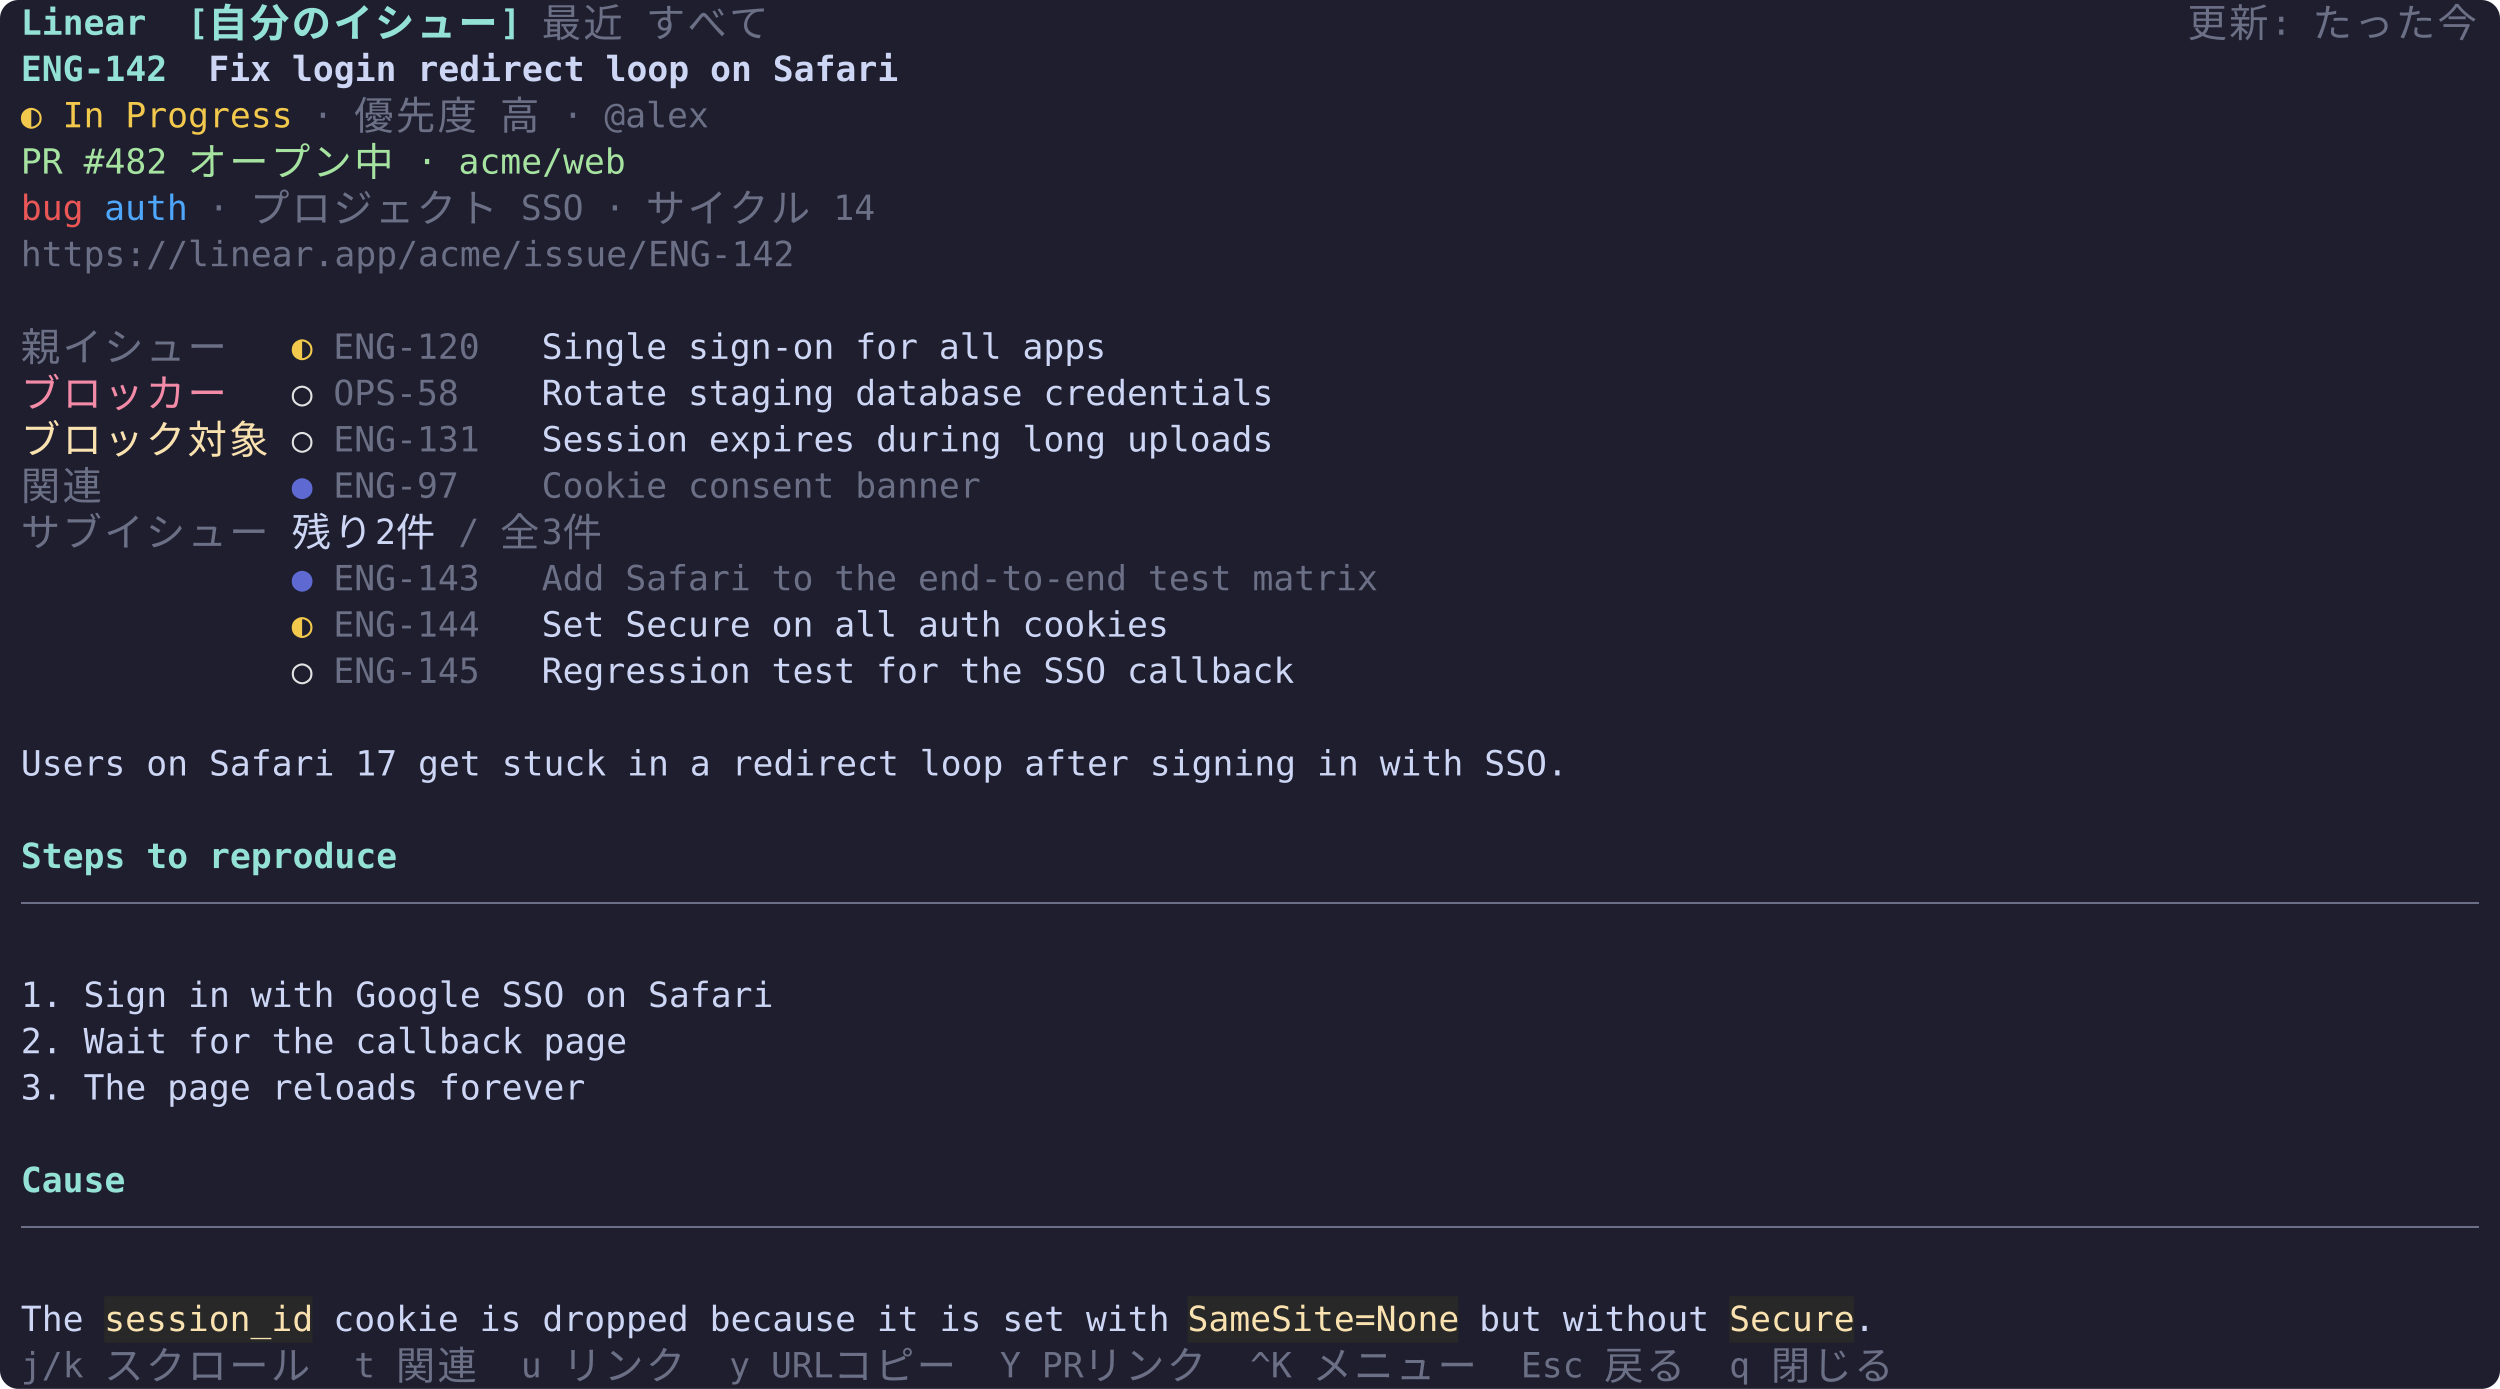
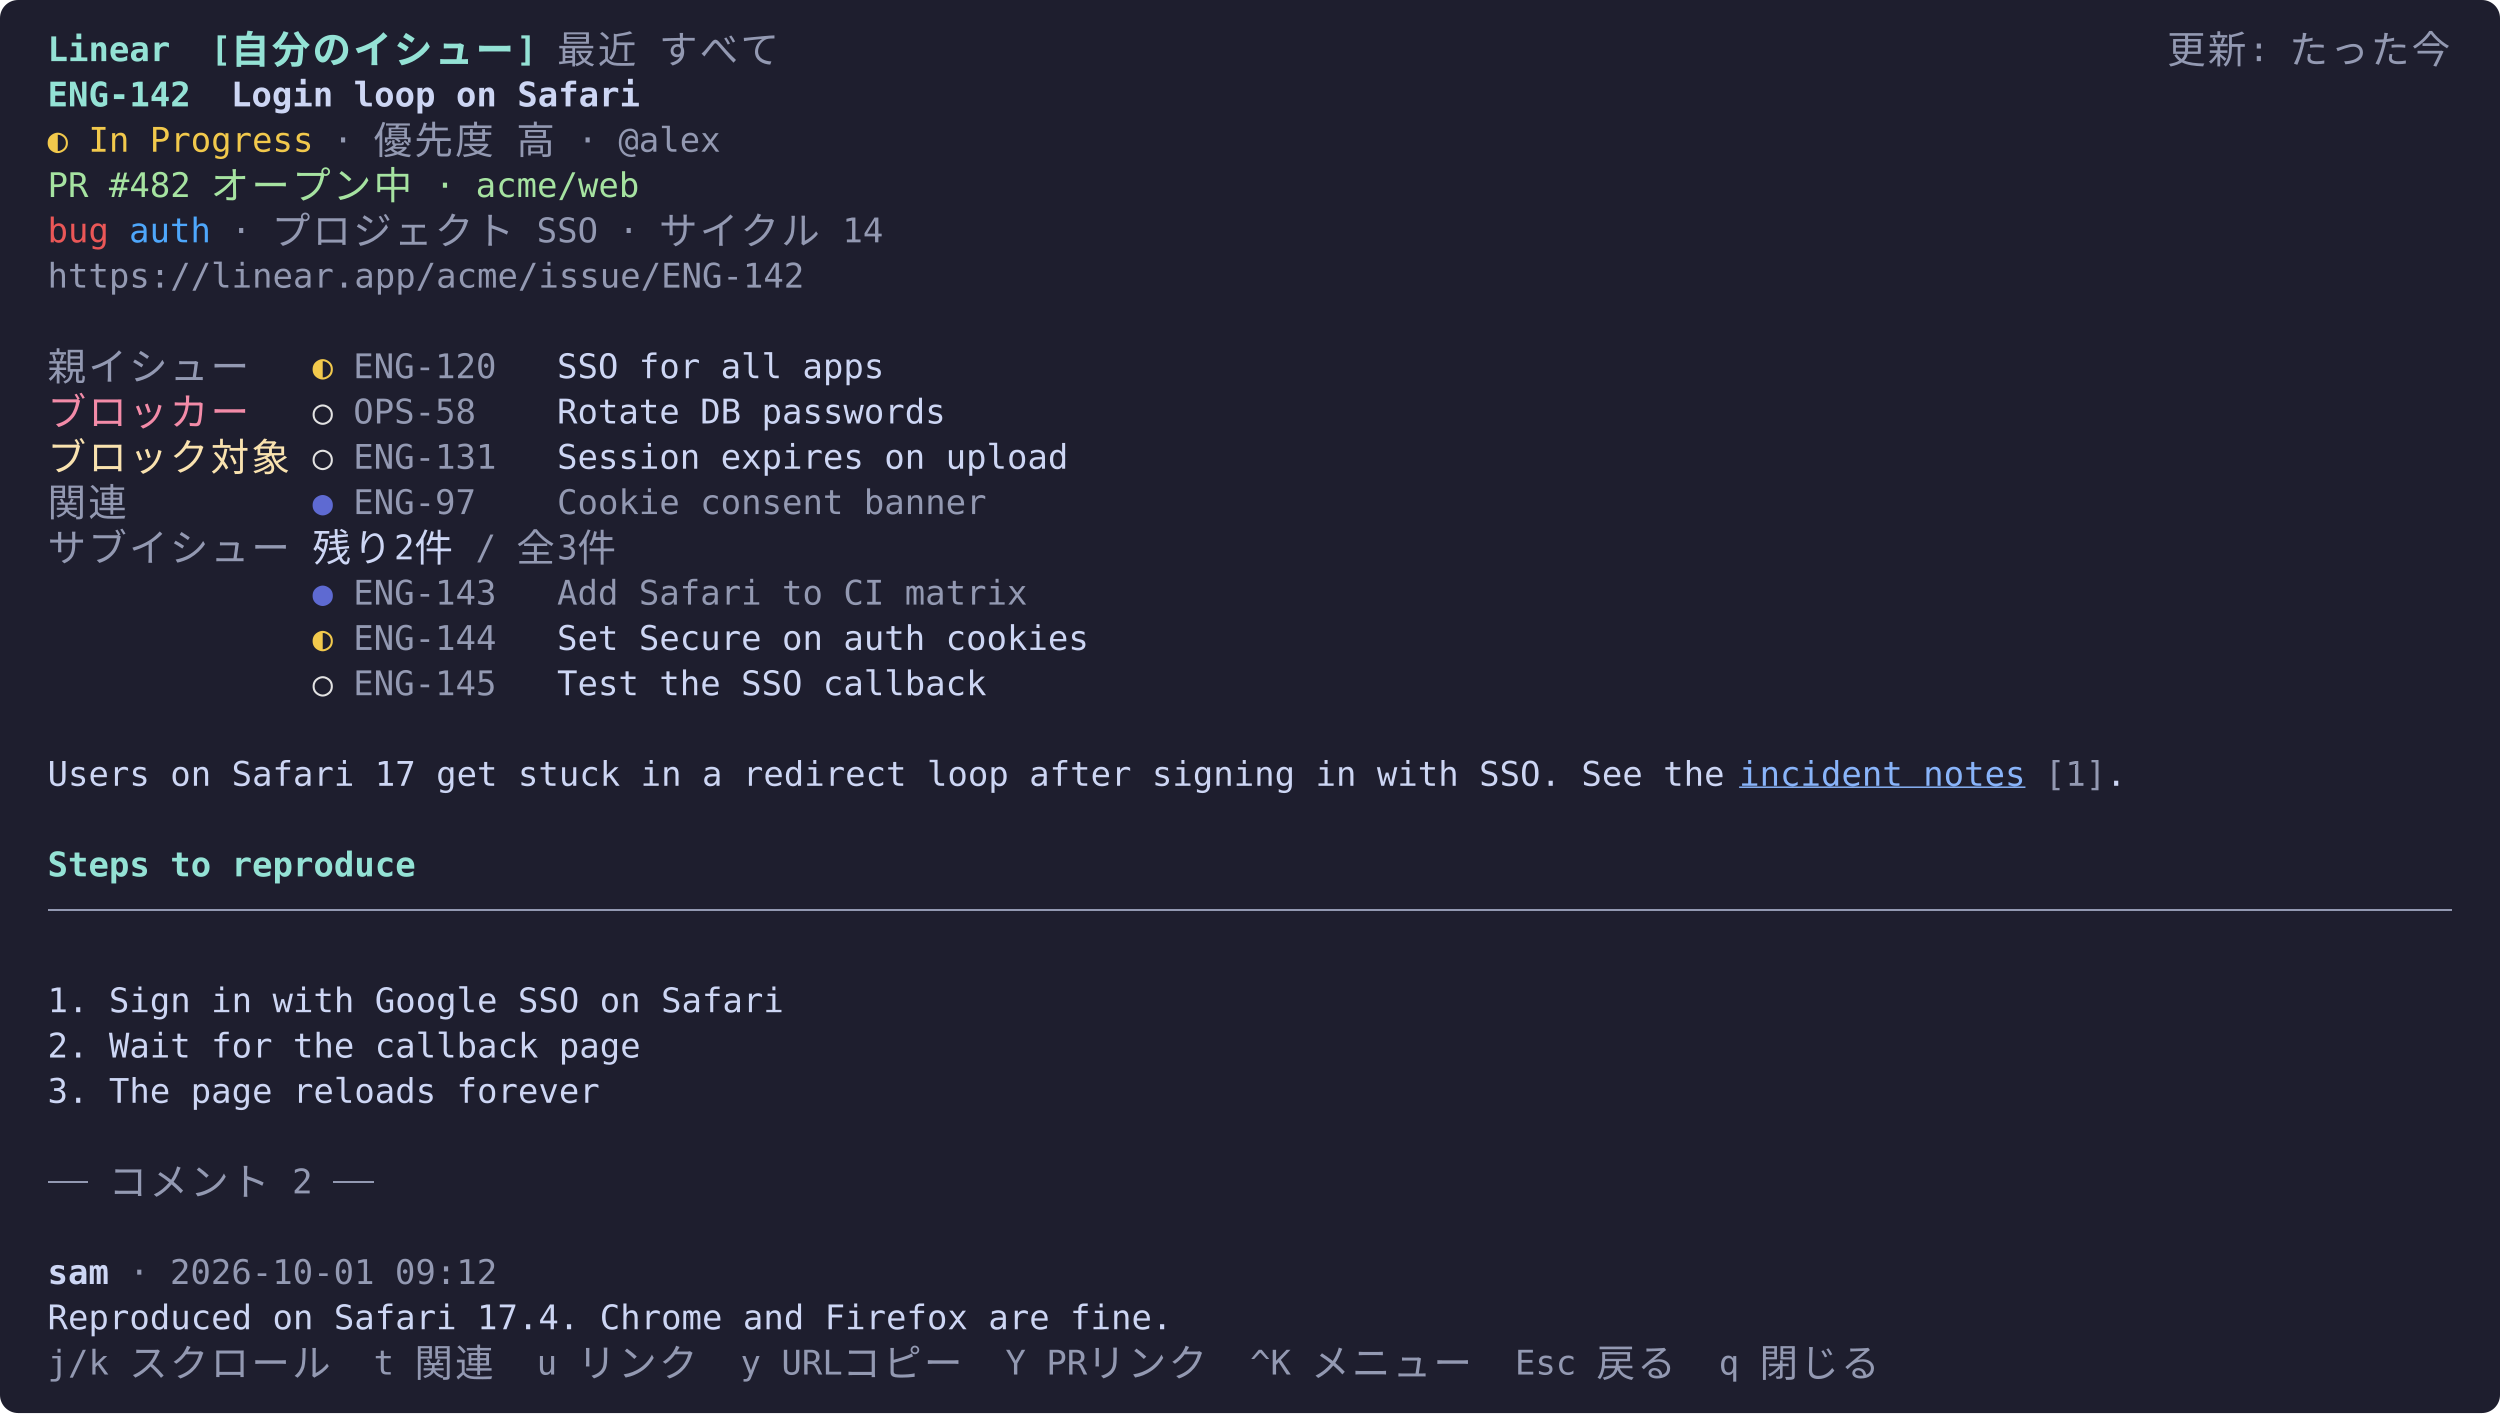
- <svg xmlns="http://www.w3.org/2000/svg" xml:lang="ja" width="1080" height="600" viewBox="0 0 1080 600" font-family="ui-monospace, 'SF Mono', Menlo, Consolas, 'DejaVu Sans Mono', 'Hiragino Sans', 'Noto Sans CJK JP', 'Noto Sans JP', monospace" font-size="15">
-   <rect width="1080" height="600" rx="8" fill="#1e1e2e" />
-   <rect x="45" y="560" width="90" height="20" fill="#282828" />
-   <rect x="513" y="560" width="117" height="20" fill="#282828" />
-   <rect x="747" y="560" width="54" height="20" fill="#282828" />
-   <path d="M9 390H13M13 390H18M18 390H22M22 390H27M27 390H31M31 390H36M36 390H40M40 390H45M45 390H49M49 390H54M54 390H58M58 390H63M63 390H67M67 390H72M72 390H76M76 390H81M81 390H85M85 390H90M90 390H94M94 390H99M99 390H103M103 390H108M108 390H112M112 390H117M117 390H121M121 390H126M126 390H130M130 390H135M135 390H139M139 390H144M144 390H148M148 390H153M153 390H157M157 390H162M162 390H166M166 390H171M171 390H175M175 390H180M180 390H184M184 390H189M189 390H193M193 390H198M198 390H202M202 390H207M207 390H211M211 390H216M216 390H220M220 390H225M225 390H229M229 390H234M234 390H238M238 390H243M243 390H247M247 390H252M252 390H256M256 390H261M261 390H265M265 390H270M270 390H274M274 390H279M279 390H283M283 390H288M288 390H292M292 390H297M297 390H301M301 390H306M306 390H310M310 390H315M315 390H319M319 390H324M324 390H328M328 390H333M333 390H337M337 390H342M342 390H346M346 390H351M351 390H355M355 390H360M360 390H364M364 390H369M369 390H373M373 390H378M378 390H382M382 390H387M387 390H391M391 390H396M396 390H400M400 390H405M405 390H409M409 390H414M414 390H418M418 390H423M423 390H427M427 390H432M432 390H436M436 390H441M441 390H445M445 390H450M450 390H454M454 390H459M459 390H463M463 390H468M468 390H472M472 390H477M477 390H481M481 390H486M486 390H490M490 390H495M495 390H499M499 390H504M504 390H508M508 390H513M513 390H517M517 390H522M522 390H526M526 390H531M531 390H535M535 390H540M540 390H544M544 390H549M549 390H553M553 390H558M558 390H562M562 390H567M567 390H571M571 390H576M576 390H580M580 390H585M585 390H589M589 390H594M594 390H598M598 390H603M603 390H607M607 390H612M612 390H616M616 390H621M621 390H625M625 390H630M630 390H634M634 390H639M639 390H643M643 390H648M648 390H652M652 390H657M657 390H661M661 390H666M666 390H670M670 390H675M675 390H679M679 390H684M684 390H688M688 390H693M693 390H697M697 390H702M702 390H706M706 390H711M711 390H715M715 390H720M720 390H724M724 390H729M729 390H733M733 390H738M738 390H742M742 390H747M747 390H751M751 390H756M756 390H760M760 390H765M765 390H769M769 390H774M774 390H778M778 390H783M783 390H787M787 390H792M792 390H796M796 390H801M801 390H805M805 390H810M810 390H814M814 390H819M819 390H823M823 390H828M828 390H832M832 390H837M837 390H841M841 390H846M846 390H850M850 390H855M855 390H859M859 390H864M864 390H868M868 390H873M873 390H877M877 390H882M882 390H886M886 390H891M891 390H895M895 390H900M900 390H904M904 390H909M909 390H913M913 390H918M918 390H922M922 390H927M927 390H931M931 390H936M936 390H940M940 390H945M945 390H949M949 390H954M954 390H958M958 390H963M963 390H967M967 390H972M972 390H976M976 390H981M981 390H985M985 390H990M990 390H994M994 390H999M999 390H1003M1003 390H1008M1008 390H1012M1012 390H1017M1017 390H1021M1021 390H1026M1026 390H1030M1030 390H1035M1035 390H1039M1039 390H1044M1044 390H1048M1048 390H1053M1053 390H1057M1057 390H1062M1062 390H1066M1066 390H1071M9 530H13M13 530H18M18 530H22M22 530H27M27 530H31M31 530H36M36 530H40M40 530H45M45 530H49M49 530H54M54 530H58M58 530H63M63 530H67M67 530H72M72 530H76M76 530H81M81 530H85M85 530H90M90 530H94M94 530H99M99 530H103M103 530H108M108 530H112M112 530H117M117 530H121M121 530H126M126 530H130M130 530H135M135 530H139M139 530H144M144 530H148M148 530H153M153 530H157M157 530H162M162 530H166M166 530H171M171 530H175M175 530H180M180 530H184M184 530H189M189 530H193M193 530H198M198 530H202M202 530H207M207 530H211M211 530H216M216 530H220M220 530H225M225 530H229M229 530H234M234 530H238M238 530H243M243 530H247M247 530H252M252 530H256M256 530H261M261 530H265M265 530H270M270 530H274M274 530H279M279 530H283M283 530H288M288 530H292M292 530H297M297 530H301M301 530H306M306 530H310M310 530H315M315 530H319M319 530H324M324 530H328M328 530H333M333 530H337M337 530H342M342 530H346M346 530H351M351 530H355M355 530H360M360 530H364M364 530H369M369 530H373M373 530H378M378 530H382M382 530H387M387 530H391M391 530H396M396 530H400M400 530H405M405 530H409M409 530H414M414 530H418M418 530H423M423 530H427M427 530H432M432 530H436M436 530H441M441 530H445M445 530H450M450 530H454M454 530H459M459 530H463M463 530H468M468 530H472M472 530H477M477 530H481M481 530H486M486 530H490M490 530H495M495 530H499M499 530H504M504 530H508M508 530H513M513 530H517M517 530H522M522 530H526M526 530H531M531 530H535M535 530H540M540 530H544M544 530H549M549 530H553M553 530H558M558 530H562M562 530H567M567 530H571M571 530H576M576 530H580M580 530H585M585 530H589M589 530H594M594 530H598M598 530H603M603 530H607M607 530H612M612 530H616M616 530H621M621 530H625M625 530H630M630 530H634M634 530H639M639 530H643M643 530H648M648 530H652M652 530H657M657 530H661M661 530H666M666 530H670M670 530H675M675 530H679M679 530H684M684 530H688M688 530H693M693 530H697M697 530H702M702 530H706M706 530H711M711 530H715M715 530H720M720 530H724M724 530H729M729 530H733M733 530H738M738 530H742M742 530H747M747 530H751M751 530H756M756 530H760M760 530H765M765 530H769M769 530H774M774 530H778M778 530H783M783 530H787M787 530H792M792 530H796M796 530H801M801 530H805M805 530H810M810 530H814M814 530H819M819 530H823M823 530H828M828 530H832M832 530H837M837 530H841M841 530H846M846 530H850M850 530H855M855 530H859M859 530H864M864 530H868M868 530H873M873 530H877M877 530H882M882 530H886M886 530H891M891 530H895M895 530H900M900 530H904M904 530H909M909 530H913M913 530H918M918 530H922M922 530H927M927 530H931M931 530H936M936 530H940M940 530H945M945 530H949M949 530H954M954 530H958M958 530H963M963 530H967M967 530H972M972 530H976M976 530H981M981 530H985M985 530H990M990 530H994M994 530H999M999 530H1003M1003 530H1008M1008 530H1012M1012 530H1017M1017 530H1021M1021 530H1026M1026 530H1030M1030 530H1035M1035 530H1039M1039 530H1044M1044 530H1048M1048 530H1053M1053 530H1057M1057 530H1062M1062 530H1066M1066 530H1071" stroke="#6c7086" stroke-width="1" fill="none" shape-rendering="crispEdges" />
-   <text x="9 18 27 36 45 54" y="15" fill="#94e2d5" font-weight="bold">Linear</text>
-   <text x="81" y="15" fill="#94e2d5" font-weight="bold">[</text>
-   <text x="90" y="16" font-size="17" fill="#94e2d5" font-weight="bold">自</text>
-   <text x="108" y="16" font-size="17" fill="#94e2d5" font-weight="bold">分</text>
-   <text x="126" y="16" font-size="17" fill="#94e2d5" font-weight="bold">の</text>
-   <text x="144" y="16" font-size="17" fill="#94e2d5" font-weight="bold">イ</text>
-   <text x="162" y="16" font-size="17" fill="#94e2d5" font-weight="bold">シ</text>
-   <text x="180" y="16" font-size="17" fill="#94e2d5" font-weight="bold">ュ</text>
-   <text x="198" y="16" font-size="17" fill="#94e2d5" font-weight="bold">ー</text>
-   <text x="216" y="15" fill="#94e2d5" font-weight="bold">]</text>
-   <text x="234" y="16" font-size="17" fill="#6c7086">最</text>
-   <text x="252" y="16" font-size="17" fill="#6c7086">近</text>
-   <text x="279" y="16" font-size="17" fill="#6c7086">す</text>
-   <text x="297" y="16" font-size="17" fill="#6c7086">べ</text>
-   <text x="315" y="16" font-size="17" fill="#6c7086">て</text>
-   <text x="945" y="16" font-size="17" fill="#6c7086">更</text>
-   <text x="963" y="16" font-size="17" fill="#6c7086">新</text>
-   <text x="981" y="15" fill="#6c7086">:</text>
-   <text x="999" y="16" font-size="17" fill="#6c7086">た</text>
-   <text x="1017" y="16" font-size="17" fill="#6c7086">っ</text>
-   <text x="1035" y="16" font-size="17" fill="#6c7086">た</text>
-   <text x="1053" y="16" font-size="17" fill="#6c7086">今</text>
-   <text x="9 18 27 36 45 54 63" y="35" fill="#94e2d5" font-weight="bold">ENG-142</text>
-   <text x="90 99 108 117 126 135 144 153 162 171 180 189 198 207 216 225 234 243 252 261 270 279 288 297 306 315 324 333 342 351 360 369 378" y="35" fill="#cdd6f4" font-weight="bold">Fix login redirect loop on Safari</text>
-   <text x="9 18 27 36 45 54 63 72 81 90 99 108 117" y="55" fill="#f2c94c">◐ In Progress</text>
-   <text x="135" y="55" fill="#6c7086">·</text>
-   <text x="153" y="56" font-size="17" fill="#6c7086">優</text>
-   <text x="171" y="56" font-size="17" fill="#6c7086">先</text>
-   <text x="189" y="56" font-size="17" fill="#6c7086">度</text>
-   <text x="216" y="56" font-size="17" fill="#6c7086">高</text>
-   <text x="243 252 261 270 279 288 297" y="55" fill="#6c7086">· @alex</text>
-   <text x="9 18 27 36 45 54 63" y="75" fill="#a6e3a1">PR #482</text>
-   <text x="81" y="76" font-size="17" fill="#a6e3a1">オ</text>
-   <text x="99" y="76" font-size="17" fill="#a6e3a1">ー</text>
-   <text x="117" y="76" font-size="17" fill="#a6e3a1">プ</text>
-   <text x="135" y="76" font-size="17" fill="#a6e3a1">ン</text>
-   <text x="153" y="76" font-size="17" fill="#a6e3a1">中</text>
-   <text x="180 189 198 207 216 225 234 243 252 261" y="75" fill="#a6e3a1">· acme/web</text>
-   <text x="9 18 27" y="95" fill="#eb5757">bug</text>
-   <text x="45 54 63 72" y="95" fill="#4ea7fc">auth</text>
-   <text x="90" y="95" fill="#6c7086">·</text>
-   <text x="108" y="96" font-size="17" fill="#6c7086">プ</text>
-   <text x="126" y="96" font-size="17" fill="#6c7086">ロ</text>
-   <text x="144" y="96" font-size="17" fill="#6c7086">ジ</text>
-   <text x="162" y="96" font-size="17" fill="#6c7086">ェ</text>
-   <text x="180" y="96" font-size="17" fill="#6c7086">ク</text>
-   <text x="198" y="96" font-size="17" fill="#6c7086">ト</text>
-   <text x="225 234 243 252 261" y="95" fill="#6c7086">SSO ·</text>
-   <text x="279" y="96" font-size="17" fill="#6c7086">サ</text>
-   <text x="297" y="96" font-size="17" fill="#6c7086">イ</text>
-   <text x="315" y="96" font-size="17" fill="#6c7086">ク</text>
-   <text x="333" y="96" font-size="17" fill="#6c7086">ル</text>
-   <text x="360 369" y="95" fill="#6c7086">14</text>
-   <text x="9 18 27 36 45 54 63 72 81 90 99 108 117 126 135 144 153 162 171 180 189 198 207 216 225 234 243 252 261 270 279 288 297 306 315 324 333" y="115" fill="#6c7086">https://linear.app/acme/issue/ENG-142</text>
-   <text x="9" y="156" font-size="17" fill="#6c7086">親</text>
-   <text x="27" y="156" font-size="17" fill="#6c7086">イ</text>
-   <text x="45" y="156" font-size="17" fill="#6c7086">シ</text>
-   <text x="63" y="156" font-size="17" fill="#6c7086">ュ</text>
-   <text x="81" y="156" font-size="17" fill="#6c7086">ー</text>
-   <text x="126" y="155" fill="#f2c94c">◐</text>
-   <text x="144 153 162 171 180 189 198" y="155" fill="#6c7086">ENG-120</text>
-   <text x="234 243 252 261 270 279 288 297 306 315 324 333 342 351 360 369 378 387 396 405 414 423 432 441 450 459 468" y="155" fill="#cdd6f4">Single sign-on for all apps</text>
-   <text x="9" y="176" font-size="17" fill="#f38ba8">ブ</text>
-   <text x="27" y="176" font-size="17" fill="#f38ba8">ロ</text>
-   <text x="45" y="176" font-size="17" fill="#f38ba8">ッ</text>
-   <text x="63" y="176" font-size="17" fill="#f38ba8">カ</text>
-   <text x="81" y="176" font-size="17" fill="#f38ba8">ー</text>
-   <text x="126" y="175" fill="#e2e2e2">○</text>
-   <text x="144 153 162 171 180 189" y="175" fill="#6c7086">OPS-58</text>
-   <text x="234 243 252 261 270 279 288 297 306 315 324 333 342 351 360 369 378 387 396 405 414 423 432 441 450 459 468 477 486 495 504 513 522 531 540" y="175" fill="#cdd6f4">Rotate staging database credentials</text>
-   <text x="9" y="196" font-size="17" fill="#f9e2af">ブ</text>
-   <text x="27" y="196" font-size="17" fill="#f9e2af">ロ</text>
-   <text x="45" y="196" font-size="17" fill="#f9e2af">ッ</text>
-   <text x="63" y="196" font-size="17" fill="#f9e2af">ク</text>
-   <text x="81" y="196" font-size="17" fill="#f9e2af">対</text>
-   <text x="99" y="196" font-size="17" fill="#f9e2af">象</text>
-   <text x="126" y="195" fill="#e2e2e2">○</text>
-   <text x="144 153 162 171 180 189 198" y="195" fill="#6c7086">ENG-131</text>
-   <text x="234 243 252 261 270 279 288 297 306 315 324 333 342 351 360 369 378 387 396 405 414 423 432 441 450 459 468 477 486 495 504 513 522 531 540" y="195" fill="#cdd6f4">Session expires during long uploads</text>
-   <text x="9" y="216" font-size="17" fill="#6c7086">関</text>
-   <text x="27" y="216" font-size="17" fill="#6c7086">連</text>
-   <text x="126" y="215" fill="#5e6ad2">●</text>
-   <text x="144 153 162 171 180 189" y="215" fill="#6c7086">ENG-97</text>
-   <text x="234 243 252 261 270 279 288 297 306 315 324 333 342 351 360 369 378 387 396 405 414" y="215" fill="#6c7086">Cookie consent banner</text>
-   <text x="9" y="236" font-size="17" fill="#6c7086">サ</text>
-   <text x="27" y="236" font-size="17" fill="#6c7086">ブ</text>
-   <text x="45" y="236" font-size="17" fill="#6c7086">イ</text>
-   <text x="63" y="236" font-size="17" fill="#6c7086">シ</text>
-   <text x="81" y="236" font-size="17" fill="#6c7086">ュ</text>
-   <text x="99" y="236" font-size="17" fill="#6c7086">ー</text>
-   <text x="126" y="236" font-size="17" fill="#cdd6f4">残</text>
-   <text x="144" y="236" font-size="17" fill="#cdd6f4">り</text>
-   <text x="162" y="235" fill="#cdd6f4">2</text>
-   <text x="171" y="236" font-size="17" fill="#cdd6f4">件</text>
-   <text x="198" y="235" fill="#6c7086">/</text>
-   <text x="216" y="236" font-size="17" fill="#6c7086">全</text>
-   <text x="234" y="235" fill="#6c7086">3</text>
-   <text x="243" y="236" font-size="17" fill="#6c7086">件</text>
-   <text x="126" y="255" fill="#5e6ad2">●</text>
-   <text x="144 153 162 171 180 189 198" y="255" fill="#6c7086">ENG-143</text>
-   <text x="234 243 252 261 270 279 288 297 306 315 324 333 342 351 360 369 378 387 396 405 414 423 432 441 450 459 468 477 486 495 504 513 522 531 540 549 558 567 576 585" y="255" fill="#6c7086">Add Safari to the end-to-end test matrix</text>
-   <text x="126" y="275" fill="#f2c94c">◐</text>
-   <text x="144 153 162 171 180 189 198" y="275" fill="#6c7086">ENG-144</text>
-   <text x="234 243 252 261 270 279 288 297 306 315 324 333 342 351 360 369 378 387 396 405 414 423 432 441 450 459 468 477 486 495" y="275" fill="#cdd6f4">Set Secure on all auth cookies</text>
-   <text x="126" y="295" fill="#e2e2e2">○</text>
-   <text x="144 153 162 171 180 189 198" y="295" fill="#6c7086">ENG-145</text>
-   <text x="234 243 252 261 270 279 288 297 306 315 324 333 342 351 360 369 378 387 396 405 414 423 432 441 450 459 468 477 486 495 504 513 522 531 540 549" y="295" fill="#cdd6f4">Regression test for the SSO callback</text>
-   <text x="9 18 27 36 45 54 63 72 81 90 99 108 117 126 135 144 153 162 171 180 189 198 207 216 225 234 243 252 261 270 279 288 297 306 315 324 333 342 351 360 369 378 387 396 405 414 423 432 441 450 459 468 477 486 495 504 513 522 531 540 549 558 567 576 585 594 603 612 621 630 639 648 657 666" y="335" fill="#cdd6f4">Users on Safari 17 get stuck in a redirect loop after signing in with SSO.</text>
-   <text x="9 18 27 36 45 54 63 72 81 90 99 108 117 126 135 144 153 162" y="375" fill="#94e2d5" font-weight="bold">Steps to reproduce</text>
-   <text x="9 18 27 36 45 54 63 72 81 90 99 108 117 126 135 144 153 162 171 180 189 198 207 216 225 234 243 252 261 270 279 288 297 306 315 324" y="435" fill="#cdd6f4">1. Sign in with Google SSO on Safari</text>
-   <text x="9 18 27 36 45 54 63 72 81 90 99 108 117 126 135 144 153 162 171 180 189 198 207 216 225 234 243 252 261" y="455" fill="#cdd6f4">2. Wait for the callback page</text>
-   <text x="9 18 27 36 45 54 63 72 81 90 99 108 117 126 135 144 153 162 171 180 189 198 207 216 225 234 243" y="475" fill="#cdd6f4">3. The page reloads forever</text>
-   <text x="9 18 27 36 45" y="515" fill="#94e2d5" font-weight="bold">Cause</text>
-   <text x="9 18 27" y="575" fill="#cdd6f4">The</text>
-   <text x="45 54 63 72 81 90 99 108 117 126" y="575" fill="#f9e2af">session_id</text>
-   <text x="144 153 162 171 180 189 198 207 216 225 234 243 252 261 270 279 288 297 306 315 324 333 342 351 360 369 378 387 396 405 414 423 432 441 450 459 468 477 486 495" y="575" fill="#cdd6f4">cookie is dropped because it is set with</text>
-   <text x="513 522 531 540 549 558 567 576 585 594 603 612 621" y="575" fill="#f9e2af">SameSite=None</text>
-   <text x="639 648 657 666 675 684 693 702 711 720 729" y="575" fill="#cdd6f4">but without</text>
-   <text x="747 756 765 774 783 792" y="575" fill="#f9e2af">Secure</text>
-   <text x="801" y="575" fill="#cdd6f4">.</text>
-   <text x="9 18 27" y="595" fill="#6c7086">j/k</text>
-   <text x="45" y="596" font-size="17" fill="#6c7086">ス</text>
-   <text x="63" y="596" font-size="17" fill="#6c7086">ク</text>
-   <text x="81" y="596" font-size="17" fill="#6c7086">ロ</text>
-   <text x="99" y="596" font-size="17" fill="#6c7086">ー</text>
-   <text x="117" y="596" font-size="17" fill="#6c7086">ル</text>
-   <text x="153" y="595" fill="#6c7086">t</text>
-   <text x="171" y="596" font-size="17" fill="#6c7086">関</text>
-   <text x="189" y="596" font-size="17" fill="#6c7086">連</text>
-   <text x="225" y="595" fill="#6c7086">u</text>
-   <text x="243" y="596" font-size="17" fill="#6c7086">リ</text>
-   <text x="261" y="596" font-size="17" fill="#6c7086">ン</text>
-   <text x="279" y="596" font-size="17" fill="#6c7086">ク</text>
-   <text x="315 324 333 342 351" y="595" fill="#6c7086">y URL</text>
-   <text x="360" y="596" font-size="17" fill="#6c7086">コ</text>
-   <text x="378" y="596" font-size="17" fill="#6c7086">ピ</text>
-   <text x="396" y="596" font-size="17" fill="#6c7086">ー</text>
-   <text x="432 441 450 459" y="595" fill="#6c7086">Y PR</text>
-   <text x="468" y="596" font-size="17" fill="#6c7086">リ</text>
-   <text x="486" y="596" font-size="17" fill="#6c7086">ン</text>
-   <text x="504" y="596" font-size="17" fill="#6c7086">ク</text>
-   <text x="540 549" y="595" fill="#6c7086">^K</text>
-   <text x="567" y="596" font-size="17" fill="#6c7086">メ</text>
-   <text x="585" y="596" font-size="17" fill="#6c7086">ニ</text>
-   <text x="603" y="596" font-size="17" fill="#6c7086">ュ</text>
-   <text x="621" y="596" font-size="17" fill="#6c7086">ー</text>
-   <text x="657 666 675" y="595" fill="#6c7086">Esc</text>
-   <text x="693" y="596" font-size="17" fill="#6c7086">戻</text>
-   <text x="711" y="596" font-size="17" fill="#6c7086">る</text>
-   <text x="747" y="595" fill="#6c7086">q</text>
-   <text x="765" y="596" font-size="17" fill="#6c7086">閉</text>
-   <text x="783" y="596" font-size="17" fill="#6c7086">じ</text>
-   <text x="801" y="596" font-size="17" fill="#6c7086">る</text>
+ <svg xmlns="http://www.w3.org/2000/svg" xml:lang="ja" width="1104" height="624" viewBox="0 0 1104 624" font-family="ui-monospace, 'SF Mono', Menlo, Consolas, 'DejaVu Sans Mono', 'Hiragino Sans', 'Yu Gothic', 'Meiryo', 'Noto Sans CJK JP', 'Noto Sans JP', monospace" font-size="15">
+   <rect width="1104" height="624" rx="8" fill="#1e1e2e" />
+   <g transform="translate(12 12)">
+     <path d="M9 390H13M13 390H18M18 390H22M22 390H27M27 390H31M31 390H36M36 390H40M40 390H45M45 390H49M49 390H54M54 390H58M58 390H63M63 390H67M67 390H72M72 390H76M76 390H81M81 390H85M85 390H90M90 390H94M94 390H99M99 390H103M103 390H108M108 390H112M112 390H117M117 390H121M121 390H126M126 390H130M130 390H135M135 390H139M139 390H144M144 390H148M148 390H153M153 390H157M157 390H162M162 390H166M166 390H171M171 390H175M175 390H180M180 390H184M184 390H189M189 390H193M193 390H198M198 390H202M202 390H207M207 390H211M211 390H216M216 390H220M220 390H225M225 390H229M229 390H234M234 390H238M238 390H243M243 390H247M247 390H252M252 390H256M256 390H261M261 390H265M265 390H270M270 390H274M274 390H279M279 390H283M283 390H288M288 390H292M292 390H297M297 390H301M301 390H306M306 390H310M310 390H315M315 390H319M319 390H324M324 390H328M328 390H333M333 390H337M337 390H342M342 390H346M346 390H351M351 390H355M355 390H360M360 390H364M364 390H369M369 390H373M373 390H378M378 390H382M382 390H387M387 390H391M391 390H396M396 390H400M400 390H405M405 390H409M409 390H414M414 390H418M418 390H423M423 390H427M427 390H432M432 390H436M436 390H441M441 390H445M445 390H450M450 390H454M454 390H459M459 390H463M463 390H468M468 390H472M472 390H477M477 390H481M481 390H486M486 390H490M490 390H495M495 390H499M499 390H504M504 390H508M508 390H513M513 390H517M517 390H522M522 390H526M526 390H531M531 390H535M535 390H540M540 390H544M544 390H549M549 390H553M553 390H558M558 390H562M562 390H567M567 390H571M571 390H576M576 390H580M580 390H585M585 390H589M589 390H594M594 390H598M598 390H603M603 390H607M607 390H612M612 390H616M616 390H621M621 390H625M625 390H630M630 390H634M634 390H639M639 390H643M643 390H648M648 390H652M652 390H657M657 390H661M661 390H666M666 390H670M670 390H675M675 390H679M679 390H684M684 390H688M688 390H693M693 390H697M697 390H702M702 390H706M706 390H711M711 390H715M715 390H720M720 390H724M724 390H729M729 390H733M733 390H738M738 390H742M742 390H747M747 390H751M751 390H756M756 390H760M760 390H765M765 390H769M769 390H774M774 390H778M778 390H783M783 390H787M787 390H792M792 390H796M796 390H801M801 390H805M805 390H810M810 390H814M814 390H819M819 390H823M823 390H828M828 390H832M832 390H837M837 390H841M841 390H846M846 390H850M850 390H855M855 390H859M859 390H864M864 390H868M868 390H873M873 390H877M877 390H882M882 390H886M886 390H891M891 390H895M895 390H900M900 390H904M904 390H909M909 390H913M913 390H918M918 390H922M922 390H927M927 390H931M931 390H936M936 390H940M940 390H945M945 390H949M949 390H954M954 390H958M958 390H963M963 390H967M967 390H972M972 390H976M976 390H981M981 390H985M985 390H990M990 390H994M994 390H999M999 390H1003M1003 390H1008M1008 390H1012M1012 390H1017M1017 390H1021M1021 390H1026M1026 390H1030M1030 390H1035M1035 390H1039M1039 390H1044M1044 390H1048M1048 390H1053M1053 390H1057M1057 390H1062M1062 390H1066M1066 390H1071M9 510H13M13 510H18M18 510H22M22 510H27M135 510H139M139 510H144M144 510H148M148 510H153" stroke="#9399b2" stroke-width="1" fill="none" shape-rendering="crispEdges" />
+     <text x="9 18 27 36 45 54" y="15" fill="#94e2d5" font-weight="bold">Linear</text>
+     <text x="81" y="15" fill="#94e2d5" font-weight="bold">[</text>
+     <text x="90" y="16" font-size="17" fill="#94e2d5" font-weight="bold">自</text>
+     <text x="108" y="16" font-size="17" fill="#94e2d5" font-weight="bold">分</text>
+     <text x="126" y="16" font-size="17" fill="#94e2d5" font-weight="bold">の</text>
+     <text x="144" y="16" font-size="17" fill="#94e2d5" font-weight="bold">イ</text>
+     <text x="162" y="16" font-size="17" fill="#94e2d5" font-weight="bold">シ</text>
+     <text x="180" y="16" font-size="17" fill="#94e2d5" font-weight="bold">ュ</text>
+     <text x="198" y="16" font-size="17" fill="#94e2d5" font-weight="bold">ー</text>
+     <text x="216" y="15" fill="#94e2d5" font-weight="bold">]</text>
+     <text x="234" y="16" font-size="17" fill="#9399b2">最</text>
+     <text x="252" y="16" font-size="17" fill="#9399b2">近</text>
+     <text x="279" y="16" font-size="17" fill="#9399b2">す</text>
+     <text x="297" y="16" font-size="17" fill="#9399b2">べ</text>
+     <text x="315" y="16" font-size="17" fill="#9399b2">て</text>
+     <text x="945" y="16" font-size="17" fill="#9399b2">更</text>
+     <text x="963" y="16" font-size="17" fill="#9399b2">新</text>
+     <text x="981" y="15" fill="#9399b2">:</text>
+     <text x="999" y="16" font-size="17" fill="#9399b2">た</text>
+     <text x="1017" y="16" font-size="17" fill="#9399b2">っ</text>
+     <text x="1035" y="16" font-size="17" fill="#9399b2">た</text>
+     <text x="1053" y="16" font-size="17" fill="#9399b2">今</text>
+     <text x="9 18 27 36 45 54 63" y="35" fill="#94e2d5" font-weight="bold">ENG-142</text>
+     <text x="90 99 108 117 126 135 144 153 162 171 180 189 198 207 216 225 234 243 252 261" y="35" fill="#cdd6f4" font-weight="bold">Login loop on Safari</text>
+     <text x="9 18 27 36 45 54 63 72 81 90 99 108 117" y="55" fill="#f2c94c">◐ In Progress</text>
+     <text x="135" y="55" fill="#9399b2">·</text>
+     <text x="153" y="56" font-size="17" fill="#9399b2">優</text>
+     <text x="171" y="56" font-size="17" fill="#9399b2">先</text>
+     <text x="189" y="56" font-size="17" fill="#9399b2">度</text>
+     <text x="216" y="56" font-size="17" fill="#9399b2">高</text>
+     <text x="243 252 261 270 279 288 297" y="55" fill="#9399b2">· @alex</text>
+     <text x="9 18 27 36 45 54 63" y="75" fill="#a6e3a1">PR #482</text>
+     <text x="81" y="76" font-size="17" fill="#a6e3a1">オ</text>
+     <text x="99" y="76" font-size="17" fill="#a6e3a1">ー</text>
+     <text x="117" y="76" font-size="17" fill="#a6e3a1">プ</text>
+     <text x="135" y="76" font-size="17" fill="#a6e3a1">ン</text>
+     <text x="153" y="76" font-size="17" fill="#a6e3a1">中</text>
+     <text x="180 189 198 207 216 225 234 243 252 261" y="75" fill="#a6e3a1">· acme/web</text>
+     <text x="9 18 27" y="95" fill="#eb5757">bug</text>
+     <text x="45 54 63 72" y="95" fill="#4ea7fc">auth</text>
+     <text x="90" y="95" fill="#9399b2">·</text>
+     <text x="108" y="96" font-size="17" fill="#9399b2">プ</text>
+     <text x="126" y="96" font-size="17" fill="#9399b2">ロ</text>
+     <text x="144" y="96" font-size="17" fill="#9399b2">ジ</text>
+     <text x="162" y="96" font-size="17" fill="#9399b2">ェ</text>
+     <text x="180" y="96" font-size="17" fill="#9399b2">ク</text>
+     <text x="198" y="96" font-size="17" fill="#9399b2">ト</text>
+     <text x="225 234 243 252 261" y="95" fill="#9399b2">SSO ·</text>
+     <text x="279" y="96" font-size="17" fill="#9399b2">サ</text>
+     <text x="297" y="96" font-size="17" fill="#9399b2">イ</text>
+     <text x="315" y="96" font-size="17" fill="#9399b2">ク</text>
+     <text x="333" y="96" font-size="17" fill="#9399b2">ル</text>
+     <text x="360 369" y="95" fill="#9399b2">14</text>
+     <text x="9 18 27 36 45 54 63 72 81 90 99 108 117 126 135 144 153 162 171 180 189 198 207 216 225 234 243 252 261 270 279 288 297 306 315 324 333" y="115" fill="#9399b2">https://linear.app/acme/issue/ENG-142</text>
+     <text x="9" y="156" font-size="17" fill="#9399b2">親</text>
+     <text x="27" y="156" font-size="17" fill="#9399b2">イ</text>
+     <text x="45" y="156" font-size="17" fill="#9399b2">シ</text>
+     <text x="63" y="156" font-size="17" fill="#9399b2">ュ</text>
+     <text x="81" y="156" font-size="17" fill="#9399b2">ー</text>
+     <text x="126" y="155" fill="#f2c94c">◐</text>
+     <text x="144 153 162 171 180 189 198" y="155" fill="#9399b2">ENG-120</text>
+     <text x="234 243 252 261 270 279 288 297 306 315 324 333 342 351 360 369" y="155" fill="#cdd6f4">SSO for all apps</text>
+     <text x="9" y="176" font-size="17" fill="#f38ba8">ブ</text>
+     <text x="27" y="176" font-size="17" fill="#f38ba8">ロ</text>
+     <text x="45" y="176" font-size="17" fill="#f38ba8">ッ</text>
+     <text x="63" y="176" font-size="17" fill="#f38ba8">カ</text>
+     <text x="81" y="176" font-size="17" fill="#f38ba8">ー</text>
+     <text x="126" y="175" fill="#e2e2e2">○</text>
+     <text x="144 153 162 171 180 189" y="175" fill="#9399b2">OPS-58</text>
+     <text x="234 243 252 261 270 279 288 297 306 315 324 333 342 351 360 369 378 387 396" y="175" fill="#cdd6f4">Rotate DB passwords</text>
+     <text x="9" y="196" font-size="17" fill="#f9e2af">ブ</text>
+     <text x="27" y="196" font-size="17" fill="#f9e2af">ロ</text>
+     <text x="45" y="196" font-size="17" fill="#f9e2af">ッ</text>
+     <text x="63" y="196" font-size="17" fill="#f9e2af">ク</text>
+     <text x="81" y="196" font-size="17" fill="#f9e2af">対</text>
+     <text x="99" y="196" font-size="17" fill="#f9e2af">象</text>
+     <text x="126" y="195" fill="#e2e2e2">○</text>
+     <text x="144 153 162 171 180 189 198" y="195" fill="#9399b2">ENG-131</text>
+     <text x="234 243 252 261 270 279 288 297 306 315 324 333 342 351 360 369 378 387 396 405 414 423 432 441 450" y="195" fill="#cdd6f4">Session expires on upload</text>
+     <text x="9" y="216" font-size="17" fill="#9399b2">関</text>
+     <text x="27" y="216" font-size="17" fill="#9399b2">連</text>
+     <text x="126" y="215" fill="#5e6ad2">●</text>
+     <text x="144 153 162 171 180 189" y="215" fill="#9399b2">ENG-97</text>
+     <text x="234 243 252 261 270 279 288 297 306 315 324 333 342 351 360 369 378 387 396 405 414" y="215" fill="#9399b2">Cookie consent banner</text>
+     <text x="9" y="236" font-size="17" fill="#9399b2">サ</text>
+     <text x="27" y="236" font-size="17" fill="#9399b2">ブ</text>
+     <text x="45" y="236" font-size="17" fill="#9399b2">イ</text>
+     <text x="63" y="236" font-size="17" fill="#9399b2">シ</text>
+     <text x="81" y="236" font-size="17" fill="#9399b2">ュ</text>
+     <text x="99" y="236" font-size="17" fill="#9399b2">ー</text>
+     <text x="126" y="236" font-size="17" fill="#cdd6f4">残</text>
+     <text x="144" y="236" font-size="17" fill="#cdd6f4">り</text>
+     <text x="162" y="235" fill="#cdd6f4">2</text>
+     <text x="171" y="236" font-size="17" fill="#cdd6f4">件</text>
+     <text x="198" y="235" fill="#9399b2">/</text>
+     <text x="216" y="236" font-size="17" fill="#9399b2">全</text>
+     <text x="234" y="235" fill="#9399b2">3</text>
+     <text x="243" y="236" font-size="17" fill="#9399b2">件</text>
+     <text x="126" y="255" fill="#5e6ad2">●</text>
+     <text x="144 153 162 171 180 189 198" y="255" fill="#9399b2">ENG-143</text>
+     <text x="234 243 252 261 270 279 288 297 306 315 324 333 342 351 360 369 378 387 396 405 414 423 432" y="255" fill="#9399b2">Add Safari to CI matrix</text>
+     <text x="126" y="275" fill="#f2c94c">◐</text>
+     <text x="144 153 162 171 180 189 198" y="275" fill="#9399b2">ENG-144</text>
+     <text x="234 243 252 261 270 279 288 297 306 315 324 333 342 351 360 369 378 387 396 405 414 423 432 441 450 459" y="275" fill="#cdd6f4">Set Secure on auth cookies</text>
+     <text x="126" y="295" fill="#e2e2e2">○</text>
+     <text x="144 153 162 171 180 189 198" y="295" fill="#9399b2">ENG-145</text>
+     <text x="234 243 252 261 270 279 288 297 306 315 324 333 342 351 360 369 378 387 396 405 414" y="295" fill="#cdd6f4">Test the SSO callback</text>
+     <text x="9 18 27 36 45 54 63 72 81 90 99 108 117 126 135 144 153 162 171 180 189 198 207 216 225 234 243 252 261 270 279 288 297 306 315 324 333 342 351 360 369 378 387 396 405 414 423 432 441 450 459 468 477 486 495 504 513 522 531 540 549 558 567 576 585 594 603 612 621 630 639 648 657 666 675 684 693 702 711 720 729 738" y="335" fill="#cdd6f4">Users on Safari 17 get stuck in a redirect loop after signing in with SSO. See the</text>
+     <text x="756 765 774 783 792 801 810 819 828 837 846 855 864 873" y="335" fill="#89b4fa" text-decoration="underline">incident notes</text>
+     <text x="891 900 909" y="335" fill="#9399b2">[1]</text>
+     <text x="918" y="335" fill="#cdd6f4">.</text>
+     <text x="9 18 27 36 45 54 63 72 81 90 99 108 117 126 135 144 153 162" y="375" fill="#94e2d5" font-weight="bold">Steps to reproduce</text>
+     <text x="9 18 27 36 45 54 63 72 81 90 99 108 117 126 135 144 153 162 171 180 189 198 207 216 225 234 243 252 261 270 279 288 297 306 315 324" y="435" fill="#cdd6f4">1. Sign in with Google SSO on Safari</text>
+     <text x="9 18 27 36 45 54 63 72 81 90 99 108 117 126 135 144 153 162 171 180 189 198 207 216 225 234 243 252 261" y="455" fill="#cdd6f4">2. Wait for the callback page</text>
+     <text x="9 18 27 36 45 54 63 72 81 90 99 108 117 126 135 144 153 162 171 180 189 198 207 216 225 234 243" y="475" fill="#cdd6f4">3. The page reloads forever</text>
+     <text x="36" y="516" font-size="17" fill="#9399b2">コ</text>
+     <text x="54" y="516" font-size="17" fill="#9399b2">メ</text>
+     <text x="72" y="516" font-size="17" fill="#9399b2">ン</text>
+     <text x="90" y="516" font-size="17" fill="#9399b2">ト</text>
+     <text x="117" y="515" fill="#9399b2">2</text>
+     <text x="9 18 27" y="555" fill="#cdd6f4" font-weight="bold">sam</text>
+     <text x="45 54 63 72 81 90 99 108 117 126 135 144 153 162 171 180 189 198" y="555" fill="#9399b2">· 2026-10-01 09:12</text>
+     <text x="9 18 27 36 45 54 63 72 81 90 99 108 117 126 135 144 153 162 171 180 189 198 207 216 225 234 243 252 261 270 279 288 297 306 315 324 333 342 351 360 369 378 387 396 405 414 423 432 441 450 459 468 477 486 495" y="575" fill="#cdd6f4">Reproduced on Safari 17.4. Chrome and Firefox are fine.</text>
+     <text x="9 18 27" y="595" fill="#9399b2">j/k</text>
+     <text x="45" y="596" font-size="17" fill="#9399b2">ス</text>
+     <text x="63" y="596" font-size="17" fill="#9399b2">ク</text>
+     <text x="81" y="596" font-size="17" fill="#9399b2">ロ</text>
+     <text x="99" y="596" font-size="17" fill="#9399b2">ー</text>
+     <text x="117" y="596" font-size="17" fill="#9399b2">ル</text>
+     <text x="153" y="595" fill="#9399b2">t</text>
+     <text x="171" y="596" font-size="17" fill="#9399b2">関</text>
+     <text x="189" y="596" font-size="17" fill="#9399b2">連</text>
+     <text x="225" y="595" fill="#9399b2">u</text>
+     <text x="243" y="596" font-size="17" fill="#9399b2">リ</text>
+     <text x="261" y="596" font-size="17" fill="#9399b2">ン</text>
+     <text x="279" y="596" font-size="17" fill="#9399b2">ク</text>
+     <text x="315 324 333 342 351" y="595" fill="#9399b2">y URL</text>
+     <text x="360" y="596" font-size="17" fill="#9399b2">コ</text>
+     <text x="378" y="596" font-size="17" fill="#9399b2">ピ</text>
+     <text x="396" y="596" font-size="17" fill="#9399b2">ー</text>
+     <text x="432 441 450 459" y="595" fill="#9399b2">Y PR</text>
+     <text x="468" y="596" font-size="17" fill="#9399b2">リ</text>
+     <text x="486" y="596" font-size="17" fill="#9399b2">ン</text>
+     <text x="504" y="596" font-size="17" fill="#9399b2">ク</text>
+     <text x="540 549" y="595" fill="#9399b2">^K</text>
+     <text x="567" y="596" font-size="17" fill="#9399b2">メ</text>
+     <text x="585" y="596" font-size="17" fill="#9399b2">ニ</text>
+     <text x="603" y="596" font-size="17" fill="#9399b2">ュ</text>
+     <text x="621" y="596" font-size="17" fill="#9399b2">ー</text>
+     <text x="657 666 675" y="595" fill="#9399b2">Esc</text>
+     <text x="693" y="596" font-size="17" fill="#9399b2">戻</text>
+     <text x="711" y="596" font-size="17" fill="#9399b2">る</text>
+     <text x="747" y="595" fill="#9399b2">q</text>
+     <text x="765" y="596" font-size="17" fill="#9399b2">閉</text>
+     <text x="783" y="596" font-size="17" fill="#9399b2">じ</text>
+     <text x="801" y="596" font-size="17" fill="#9399b2">る</text>
+   </g>
</svg>
